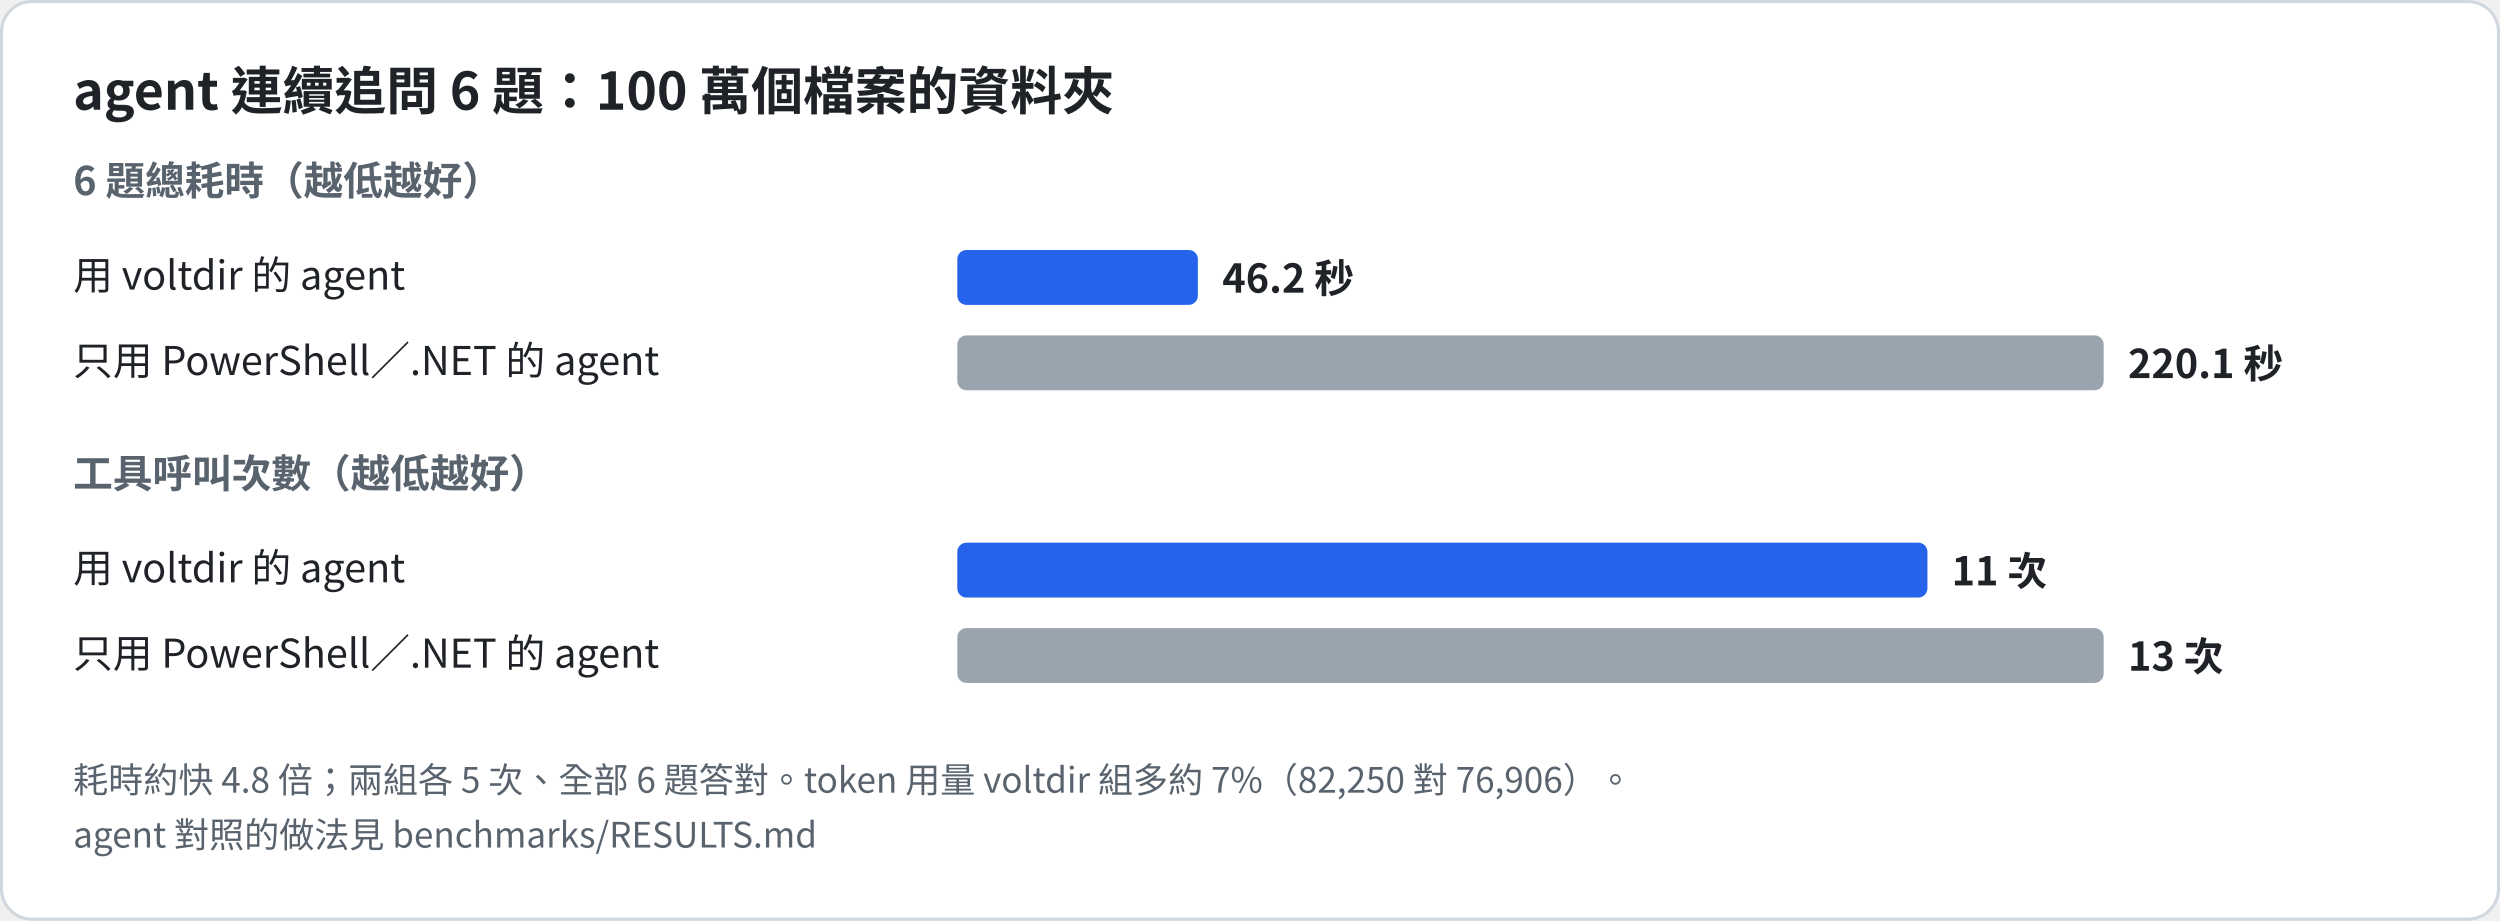
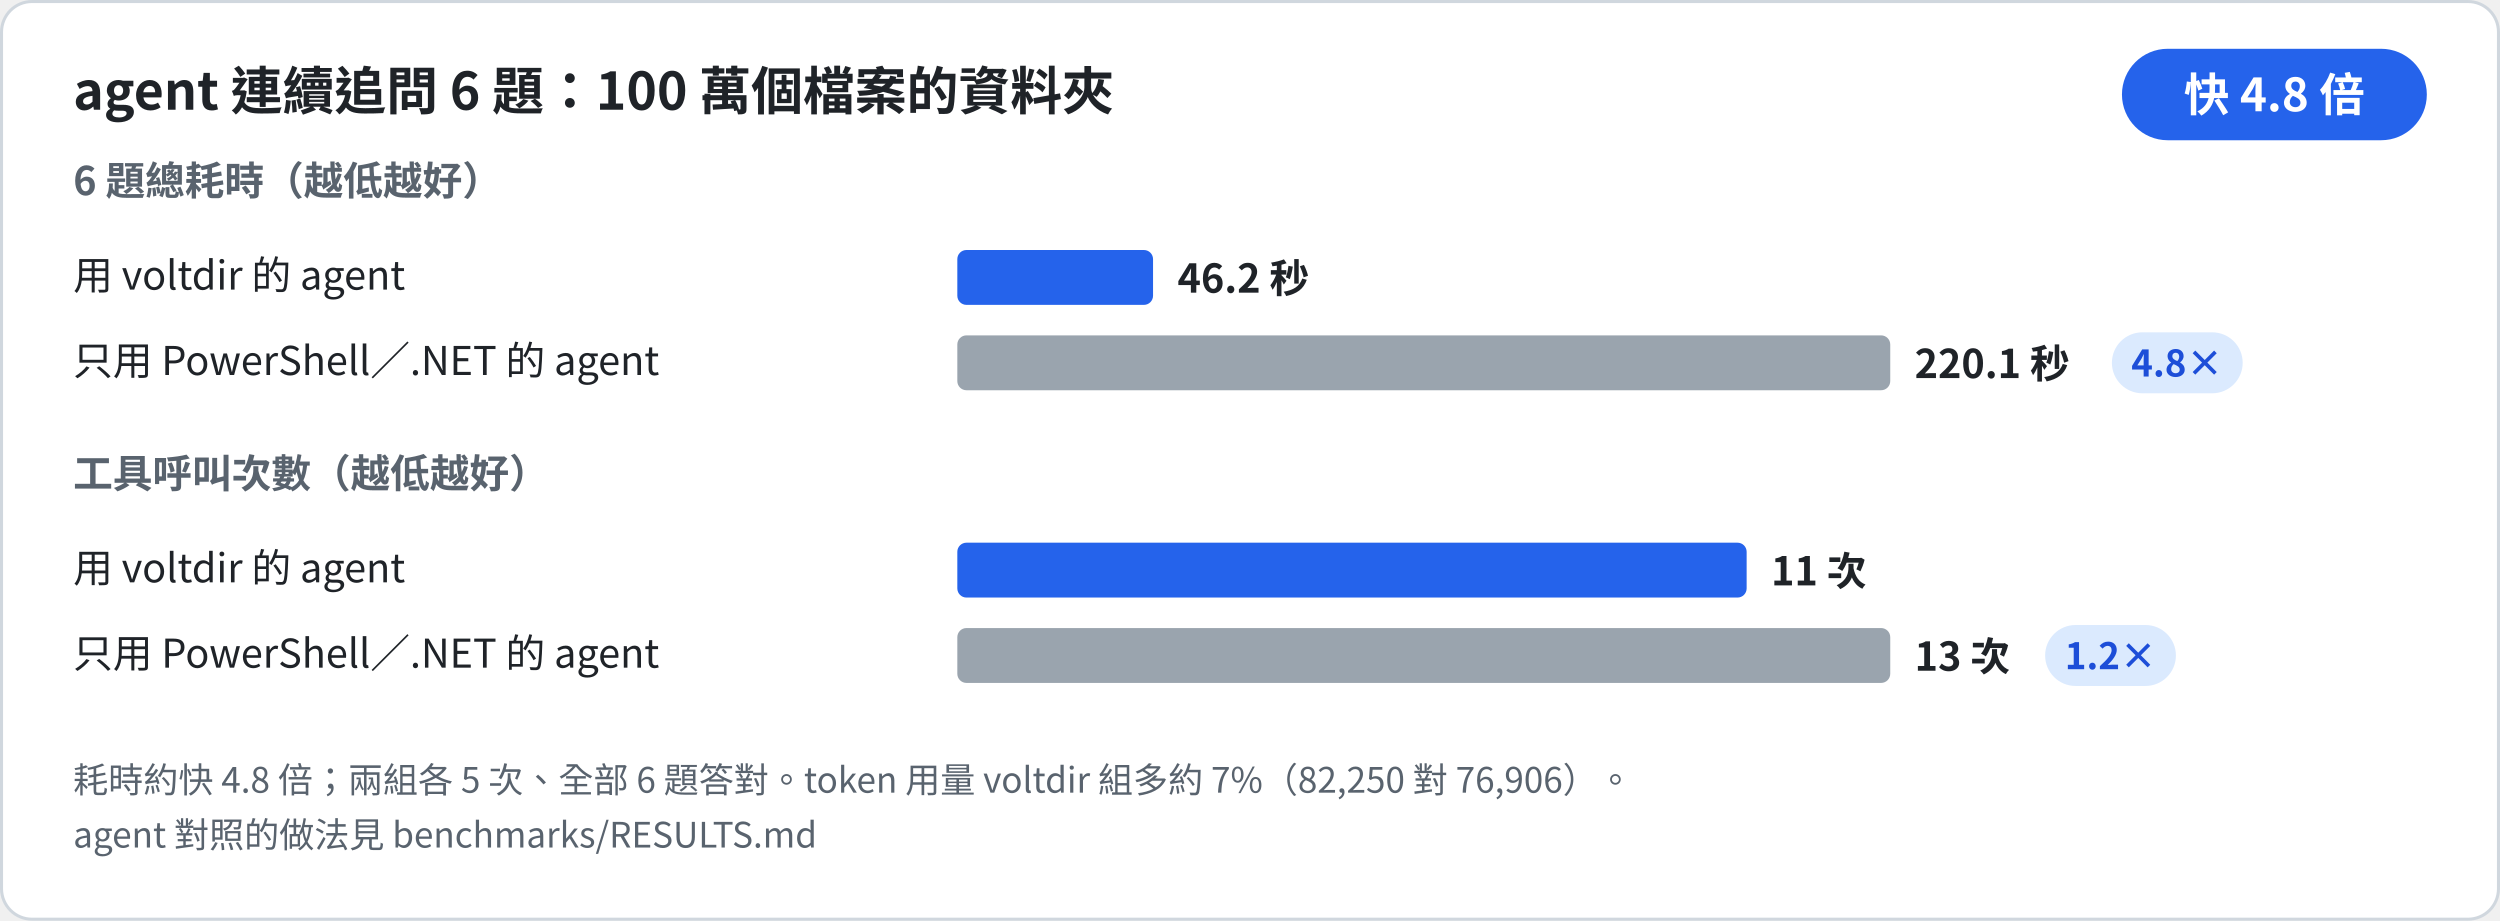
<svg xmlns="http://www.w3.org/2000/svg" width="820" height="302" viewBox="0 0 820 302" role="img" aria-label="agent 連續追問 6 題：100 萬個檔案的資料夾">
  <rect x="0.5" y="0.5" width="819" height="301" rx="10" fill="#ffffff" stroke="#d0d7de" />
+   <rect x="696.0" y="16" width="100.0" height="30" rx="15" fill="#2563eb" />
+   <text x="746.0" y="36.5" text-anchor="middle" font-family="'Segoe UI', 'Microsoft JhengHei', 'Microsoft YaHei', 'Yu Gothic', 'Meiryo', 'Malgun Gothic', 'PingFang TC', 'PingFang SC', 'Hiragino Sans', 'Apple SD Gothic Neo', 'Noto Sans CJK TC', sans-serif" font-size="15" font-weight="800" fill="#ffffff">快 4.8 倍</text>
  <text x="24" y="36" font-family="'Segoe UI', 'Microsoft JhengHei', 'Microsoft YaHei', 'Yu Gothic', 'Meiryo', 'Malgun Gothic', 'PingFang TC', 'PingFang SC', 'Hiragino Sans', 'Apple SD Gothic Neo', 'Noto Sans CJK TC', sans-serif" font-size="17" fill="#1f2328" font-weight="700">agent 連續追問 6 題：100 萬個檔案的資料夾</text>
  <text x="24" y="64" font-family="'Segoe UI', 'Microsoft JhengHei', 'Microsoft YaHei', 'Yu Gothic', 'Meiryo', 'Malgun Gothic', 'PingFang TC', 'PingFang SC', 'Hiragino Sans', 'Apple SD Gothic Neo', 'Noto Sans CJK TC', sans-serif" font-size="13" fill="#59636e" font-weight="600">6 題總耗時（越低越好）</text>
  <text x="24" y="95" font-family="'Segoe UI', 'Microsoft JhengHei', 'Microsoft YaHei', 'Yu Gothic', 'Meiryo', 'Malgun Gothic', 'PingFang TC', 'PingFang SC', 'Hiragino Sans', 'Apple SD Gothic Neo', 'Noto Sans CJK TC', sans-serif" font-size="13" fill="#1f2328" font-weight="normal">用 voltdir 的 agent</text>
-   <rect x="314" y="82" width="78.9" height="18" rx="3" fill="#2563eb" />
-   <text x="400.924" y="96" font-family="'Segoe UI', 'Microsoft JhengHei', 'Microsoft YaHei', 'Yu Gothic', 'Meiryo', 'Malgun Gothic', 'PingFang TC', 'PingFang SC', 'Hiragino Sans', 'Apple SD Gothic Neo', 'Noto Sans CJK TC', sans-serif" font-size="13" fill="#1f2328" font-weight="600">46.2 秒</text>
+   <rect x="314" y="82" width="64.2" height="18" rx="3" fill="#2563eb" />
+   <text x="386.231" y="96" font-family="'Segoe UI', 'Microsoft JhengHei', 'Microsoft YaHei', 'Yu Gothic', 'Meiryo', 'Malgun Gothic', 'PingFang TC', 'PingFang SC', 'Hiragino Sans', 'Apple SD Gothic Neo', 'Noto Sans CJK TC', sans-serif" font-size="13" fill="#1f2328" font-weight="600">46.2 秒</text>
  <text x="24" y="123" font-family="'Segoe UI', 'Microsoft JhengHei', 'Microsoft YaHei', 'Yu Gothic', 'Meiryo', 'Malgun Gothic', 'PingFang TC', 'PingFang SC', 'Hiragino Sans', 'Apple SD Gothic Neo', 'Noto Sans CJK TC', sans-serif" font-size="13" fill="#1f2328" font-weight="normal">只用 PowerShell／.NET 的 agent</text>
-   <rect x="314" y="110" width="376.0" height="18" rx="3" fill="#9aa4ae" />
-   <text x="698.0" y="124" font-family="'Segoe UI', 'Microsoft JhengHei', 'Microsoft YaHei', 'Yu Gothic', 'Meiryo', 'Malgun Gothic', 'PingFang TC', 'PingFang SC', 'Hiragino Sans', 'Apple SD Gothic Neo', 'Noto Sans CJK TC', sans-serif" font-size="13" fill="#1f2328" font-weight="600">220.1 秒</text>
+   <rect x="314" y="110" width="306.0" height="18" rx="3" fill="#9aa4ae" />
+   <text x="628.0" y="124" font-family="'Segoe UI', 'Microsoft JhengHei', 'Microsoft YaHei', 'Yu Gothic', 'Meiryo', 'Malgun Gothic', 'PingFang TC', 'PingFang SC', 'Hiragino Sans', 'Apple SD Gothic Neo', 'Noto Sans CJK TC', sans-serif" font-size="13" fill="#1f2328" font-weight="600">220.1 秒</text>
+   <rect x="692.7" y="109" width="42.9" height="20" rx="10" fill="#dbeafe" />
+   <text x="714.1" y="123.5" text-anchor="middle" font-family="'Segoe UI', 'Microsoft JhengHei', 'Microsoft YaHei', 'Yu Gothic', 'Meiryo', 'Malgun Gothic', 'PingFang TC', 'PingFang SC', 'Hiragino Sans', 'Apple SD Gothic Neo', 'Noto Sans CJK TC', sans-serif" font-size="12" font-weight="700" fill="#1d4ed8">4.8×</text>
  <text x="24" y="160" font-family="'Segoe UI', 'Microsoft JhengHei', 'Microsoft YaHei', 'Yu Gothic', 'Meiryo', 'Malgun Gothic', 'PingFang TC', 'PingFang SC', 'Hiragino Sans', 'Apple SD Gothic Neo', 'Noto Sans CJK TC', sans-serif" font-size="13" fill="#59636e" font-weight="600">工具呼叫次數（越低越好）</text>
  <text x="24" y="191" font-family="'Segoe UI', 'Microsoft JhengHei', 'Microsoft YaHei', 'Yu Gothic', 'Meiryo', 'Malgun Gothic', 'PingFang TC', 'PingFang SC', 'Hiragino Sans', 'Apple SD Gothic Neo', 'Noto Sans CJK TC', sans-serif" font-size="13" fill="#1f2328" font-weight="normal">用 voltdir 的 agent</text>
-   <rect x="314" y="178" width="318.2" height="18" rx="3" fill="#2563eb" />
-   <text x="640.154" y="192" font-family="'Segoe UI', 'Microsoft JhengHei', 'Microsoft YaHei', 'Yu Gothic', 'Meiryo', 'Malgun Gothic', 'PingFang TC', 'PingFang SC', 'Hiragino Sans', 'Apple SD Gothic Neo', 'Noto Sans CJK TC', sans-serif" font-size="13" fill="#1f2328" font-weight="600">11 次</text>
+   <rect x="314" y="178" width="258.9" height="18" rx="3" fill="#2563eb" />
+   <text x="580.923" y="192" font-family="'Segoe UI', 'Microsoft JhengHei', 'Microsoft YaHei', 'Yu Gothic', 'Meiryo', 'Malgun Gothic', 'PingFang TC', 'PingFang SC', 'Hiragino Sans', 'Apple SD Gothic Neo', 'Noto Sans CJK TC', sans-serif" font-size="13" fill="#1f2328" font-weight="600">11 次</text>
  <text x="24" y="219" font-family="'Segoe UI', 'Microsoft JhengHei', 'Microsoft YaHei', 'Yu Gothic', 'Meiryo', 'Malgun Gothic', 'PingFang TC', 'PingFang SC', 'Hiragino Sans', 'Apple SD Gothic Neo', 'Noto Sans CJK TC', sans-serif" font-size="13" fill="#1f2328" font-weight="normal">只用 PowerShell／.NET 的 agent</text>
-   <rect x="314" y="206" width="376.0" height="18" rx="3" fill="#9aa4ae" />
-   <text x="698.0" y="220" font-family="'Segoe UI', 'Microsoft JhengHei', 'Microsoft YaHei', 'Yu Gothic', 'Meiryo', 'Malgun Gothic', 'PingFang TC', 'PingFang SC', 'Hiragino Sans', 'Apple SD Gothic Neo', 'Noto Sans CJK TC', sans-serif" font-size="13" fill="#1f2328" font-weight="600">13 次</text>
+   <rect x="314" y="206" width="306.0" height="18" rx="3" fill="#9aa4ae" />
+   <text x="628.0" y="220" font-family="'Segoe UI', 'Microsoft JhengHei', 'Microsoft YaHei', 'Yu Gothic', 'Meiryo', 'Malgun Gothic', 'PingFang TC', 'PingFang SC', 'Hiragino Sans', 'Apple SD Gothic Neo', 'Noto Sans CJK TC', sans-serif" font-size="13" fill="#1f2328" font-weight="600">13 次</text>
+   <rect x="670.8" y="205" width="42.9" height="20" rx="10" fill="#dbeafe" />
+   <text x="692.3" y="219.5" text-anchor="middle" font-family="'Segoe UI', 'Microsoft JhengHei', 'Microsoft YaHei', 'Yu Gothic', 'Meiryo', 'Malgun Gothic', 'PingFang TC', 'PingFang SC', 'Hiragino Sans', 'Apple SD Gothic Neo', 'Noto Sans CJK TC', sans-serif" font-size="12" font-weight="700" fill="#1d4ed8">1.2×</text>
  <text x="24" y="260" font-family="'Segoe UI', 'Microsoft JhengHei', 'Microsoft YaHei', 'Yu Gothic', 'Meiryo', 'Malgun Gothic', 'PingFang TC', 'PingFang SC', 'Hiragino Sans', 'Apple SD Gothic Neo', 'Noto Sans CJK TC', sans-serif" font-size="11.5" fill="#59636e" font-weight="normal">耗時約快 4.8 倍；兩組各 5 次、全部 6 題答對。token 用量 voltdir 組多約 7%（82,250 對 76,906）。</text>
  <text x="24" y="278" font-family="'Segoe UI', 'Microsoft JhengHei', 'Microsoft YaHei', 'Yu Gothic', 'Meiryo', 'Malgun Gothic', 'PingFang TC', 'PingFang SC', 'Hiragino Sans', 'Apple SD Gothic Neo', 'Noto Sans CJK TC', sans-serif" font-size="11.5" fill="#59636e" font-weight="normal">agent 對照的做法見 benchmarks/RESULTS.md</text>
</svg>
